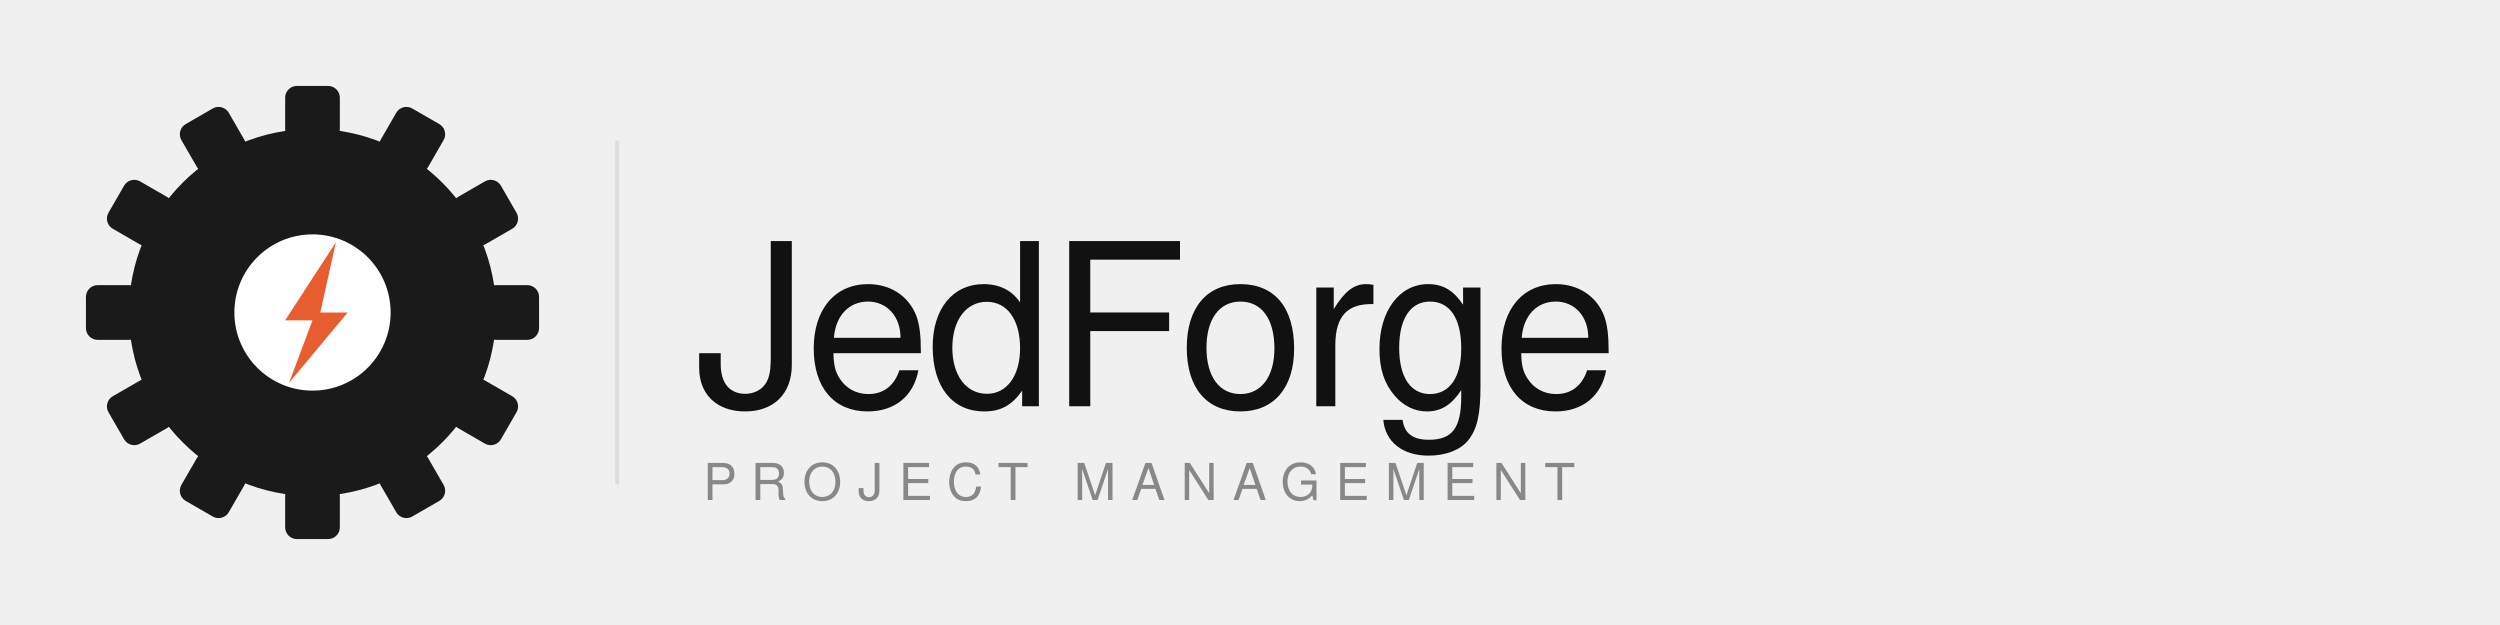
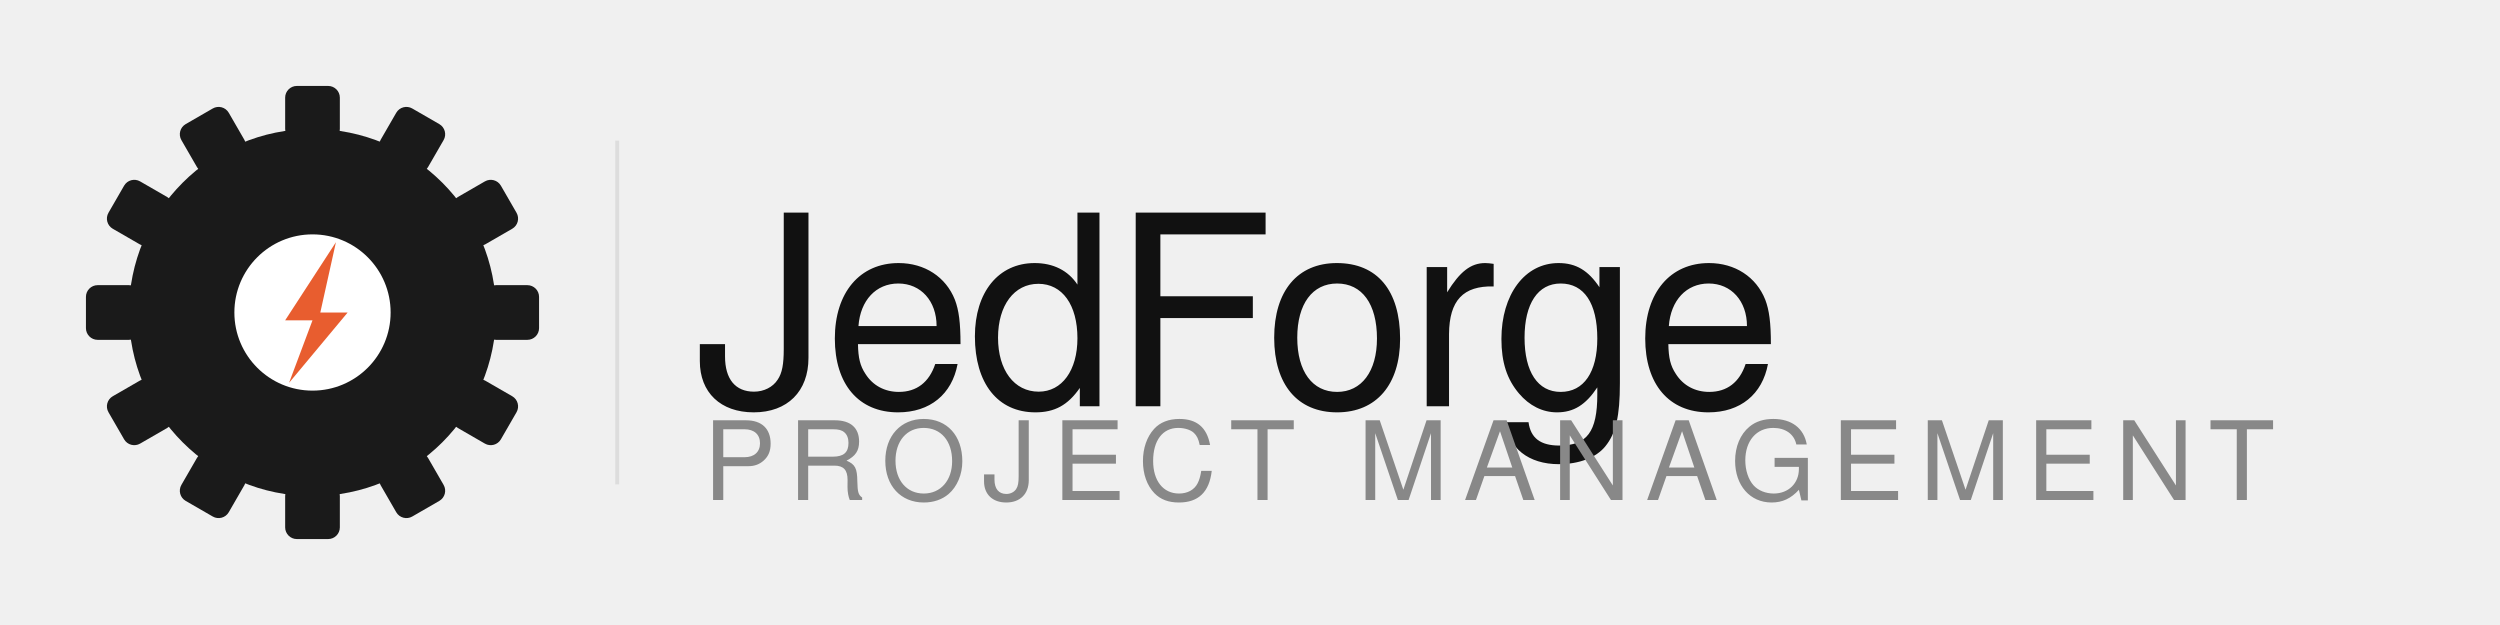
<svg xmlns="http://www.w3.org/2000/svg" viewBox="0 0 640 160" width="640" height="160" role="img">
  <g transform="translate(80,80)">
    <rect x="-7" y="-58" width="14" height="14" rx="3" fill="#1a1a1a" transform="rotate(0)" />
    <rect x="-7" y="-58" width="14" height="14" rx="3" fill="#1a1a1a" transform="rotate(30)" />
    <rect x="-7" y="-58" width="14" height="14" rx="3" fill="#1a1a1a" transform="rotate(60)" />
    <rect x="-7" y="-58" width="14" height="14" rx="3" fill="#1a1a1a" transform="rotate(90)" />
    <rect x="-7" y="-58" width="14" height="14" rx="3" fill="#1a1a1a" transform="rotate(120)" />
    <rect x="-7" y="-58" width="14" height="14" rx="3" fill="#1a1a1a" transform="rotate(150)" />
    <rect x="-7" y="-58" width="14" height="14" rx="3" fill="#1a1a1a" transform="rotate(180)" />
    <rect x="-7" y="-58" width="14" height="14" rx="3" fill="#1a1a1a" transform="rotate(210)" />
    <rect x="-7" y="-58" width="14" height="14" rx="3" fill="#1a1a1a" transform="rotate(240)" />
    <rect x="-7" y="-58" width="14" height="14" rx="3" fill="#1a1a1a" transform="rotate(270)" />
    <rect x="-7" y="-58" width="14" height="14" rx="3" fill="#1a1a1a" transform="rotate(300)" />
    <rect x="-7" y="-58" width="14" height="14" rx="3" fill="#1a1a1a" transform="rotate(330)" />
    <circle r="47" fill="#1a1a1a" />
    <circle r="20" fill="white" />
    <polygon points="6,-18 -7,2 0,2 -6,18 9,0 2,0" fill="#e85d2f" />
  </g>
  <line x1="158" y1="36" x2="158" y2="124" stroke="#dddddd" stroke-width="1" />
-   <text x="178" y="104" font-family="-apple-system, BlinkMacSystemFont, 'Segoe UI', Helvetica, Arial, sans-serif" font-size="58" font-weight="500" letter-spacing="-1" fill="#111111">JedForge</text>
-   <text x="180" y="128" font-family="-apple-system, BlinkMacSystemFont, 'Segoe UI', Helvetica, Arial, sans-serif" font-size="13" font-weight="400" letter-spacing="4" fill="#888888">PROJECT MANAGEMENT</text>
+   <text x="178" y="104" font-family="-apple-system, BlinkMacSystemFont, 'Segoe UI', Helvetica, Arial, sans-serif" font-size="68" font-weight="500" letter-spacing="-1" fill="#111111">JedForge</text>
+   <text x="180" y="128" font-family="-apple-system, BlinkMacSystemFont, 'Segoe UI', Helvetica, Arial, sans-serif" font-size="28" font-weight="400" letter-spacing="4" fill="#888888">PROJECT MANAGEMENT</text>
</svg>
